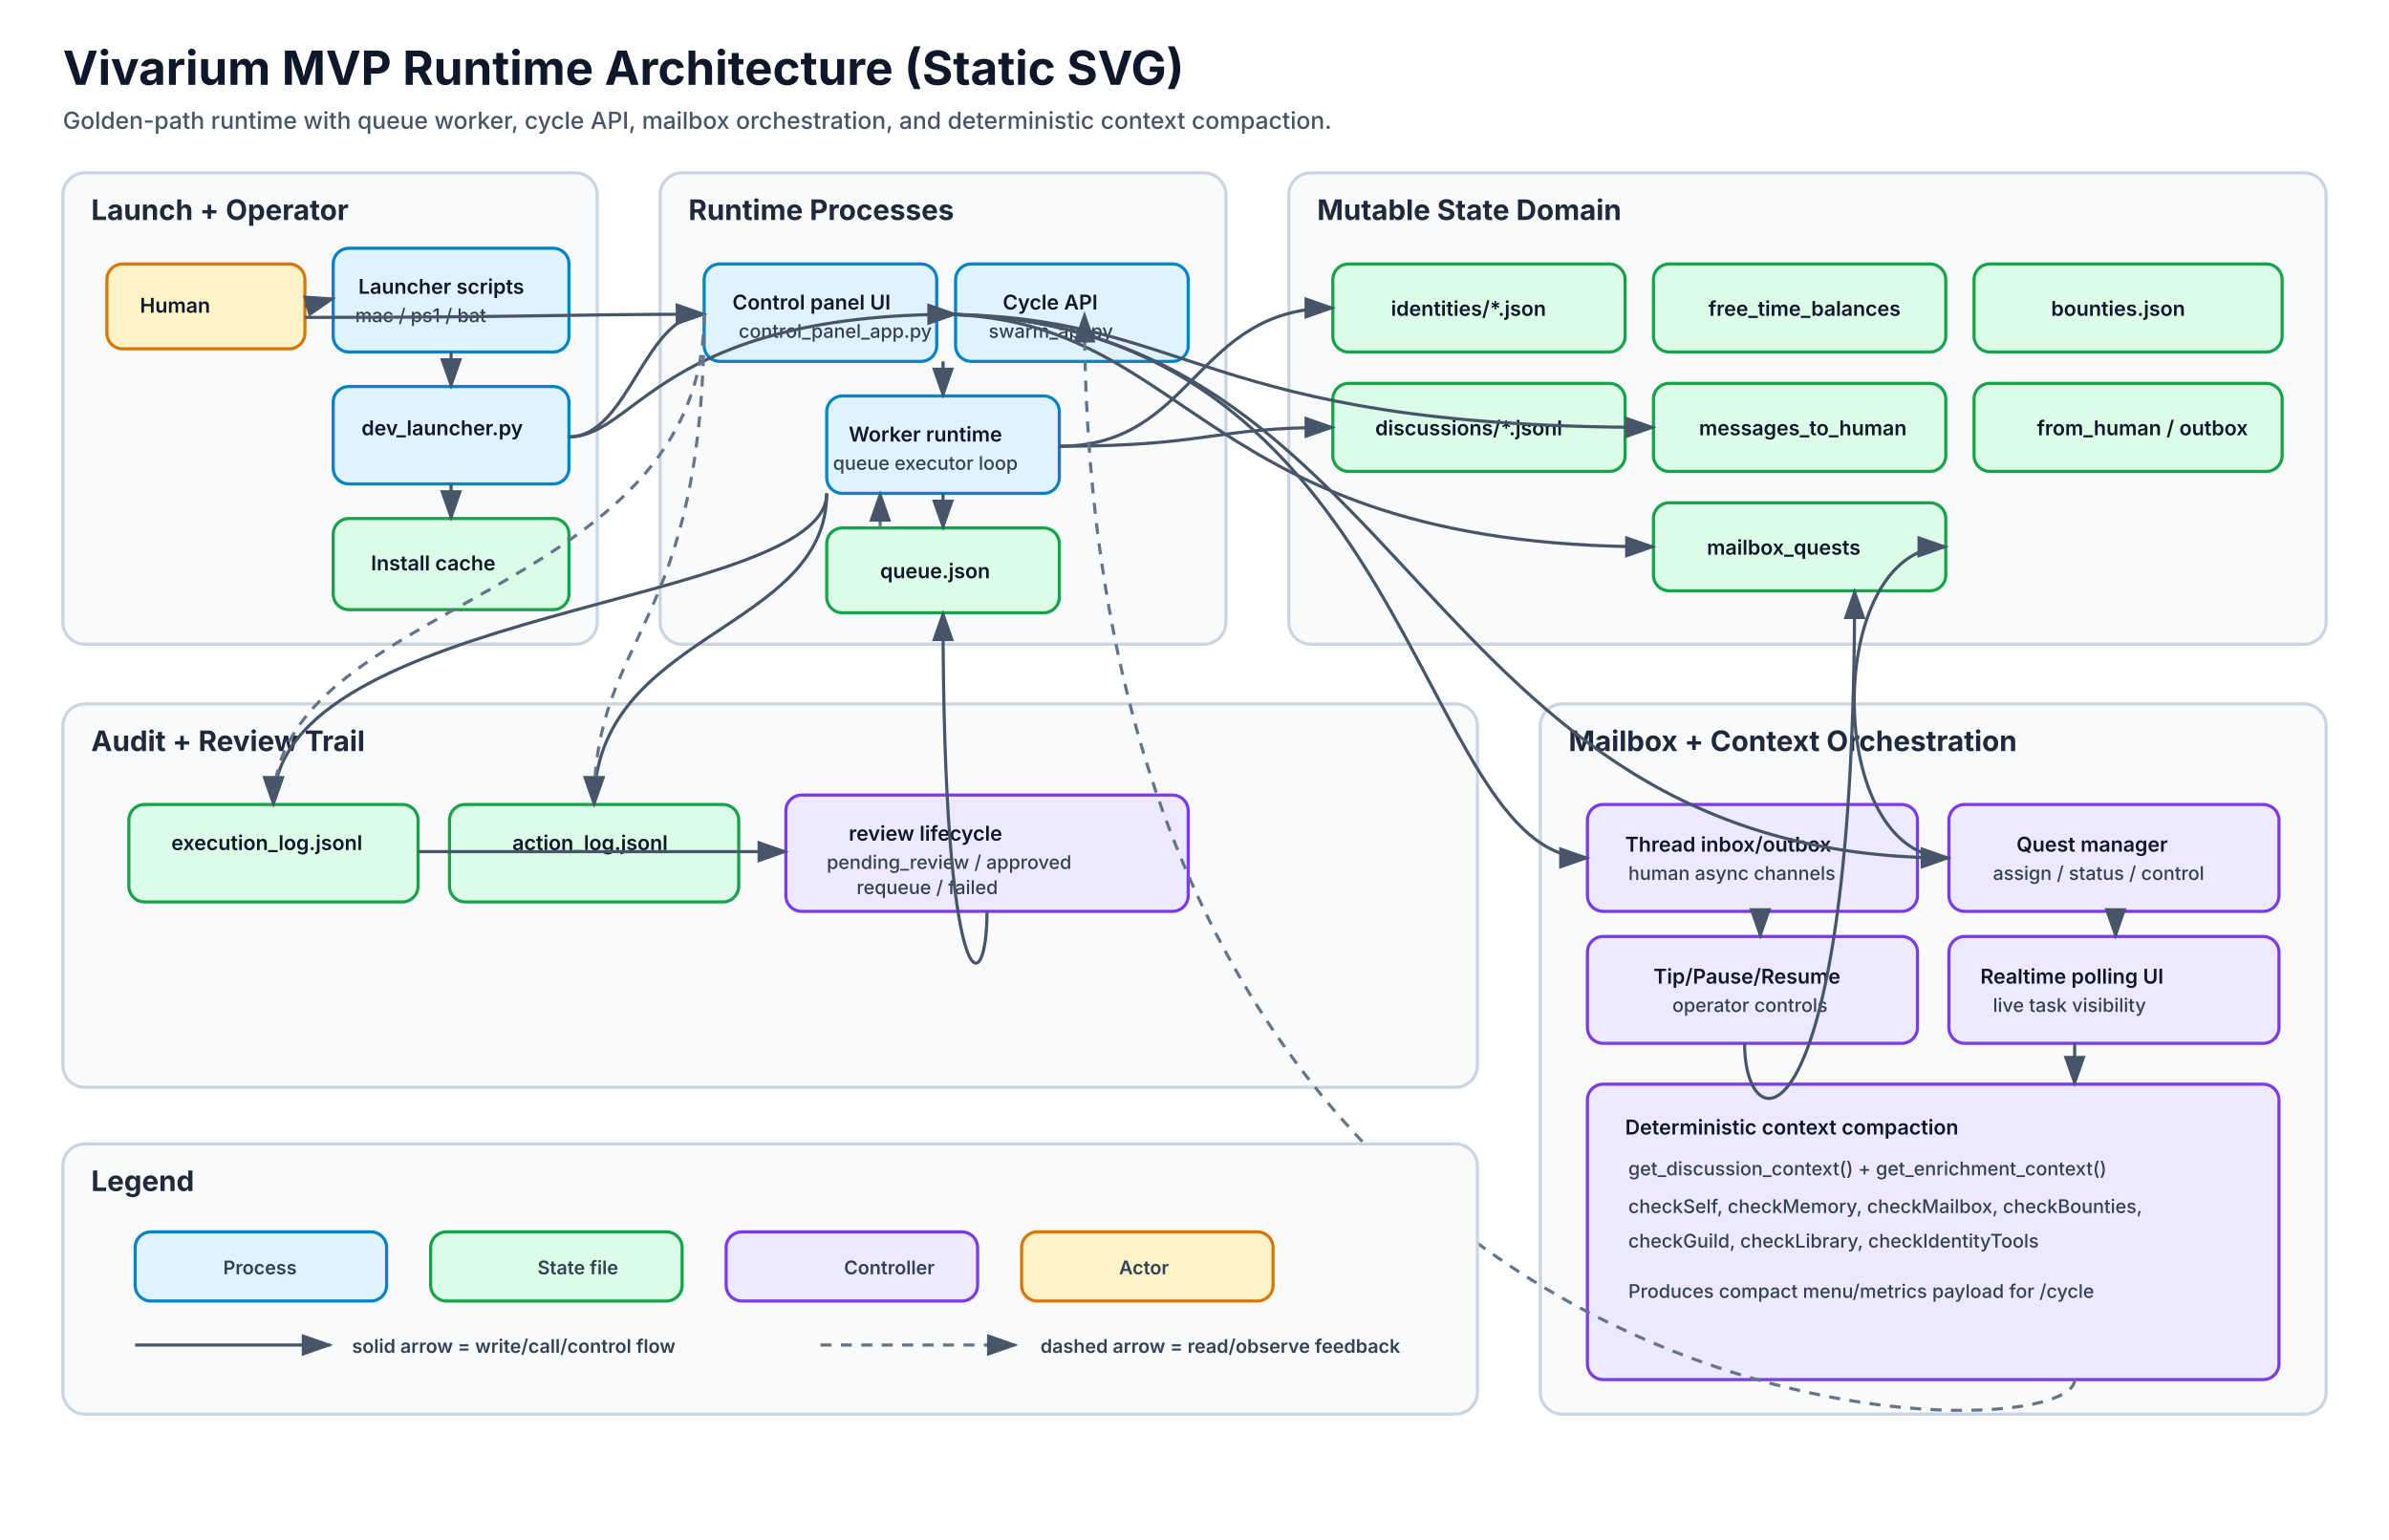
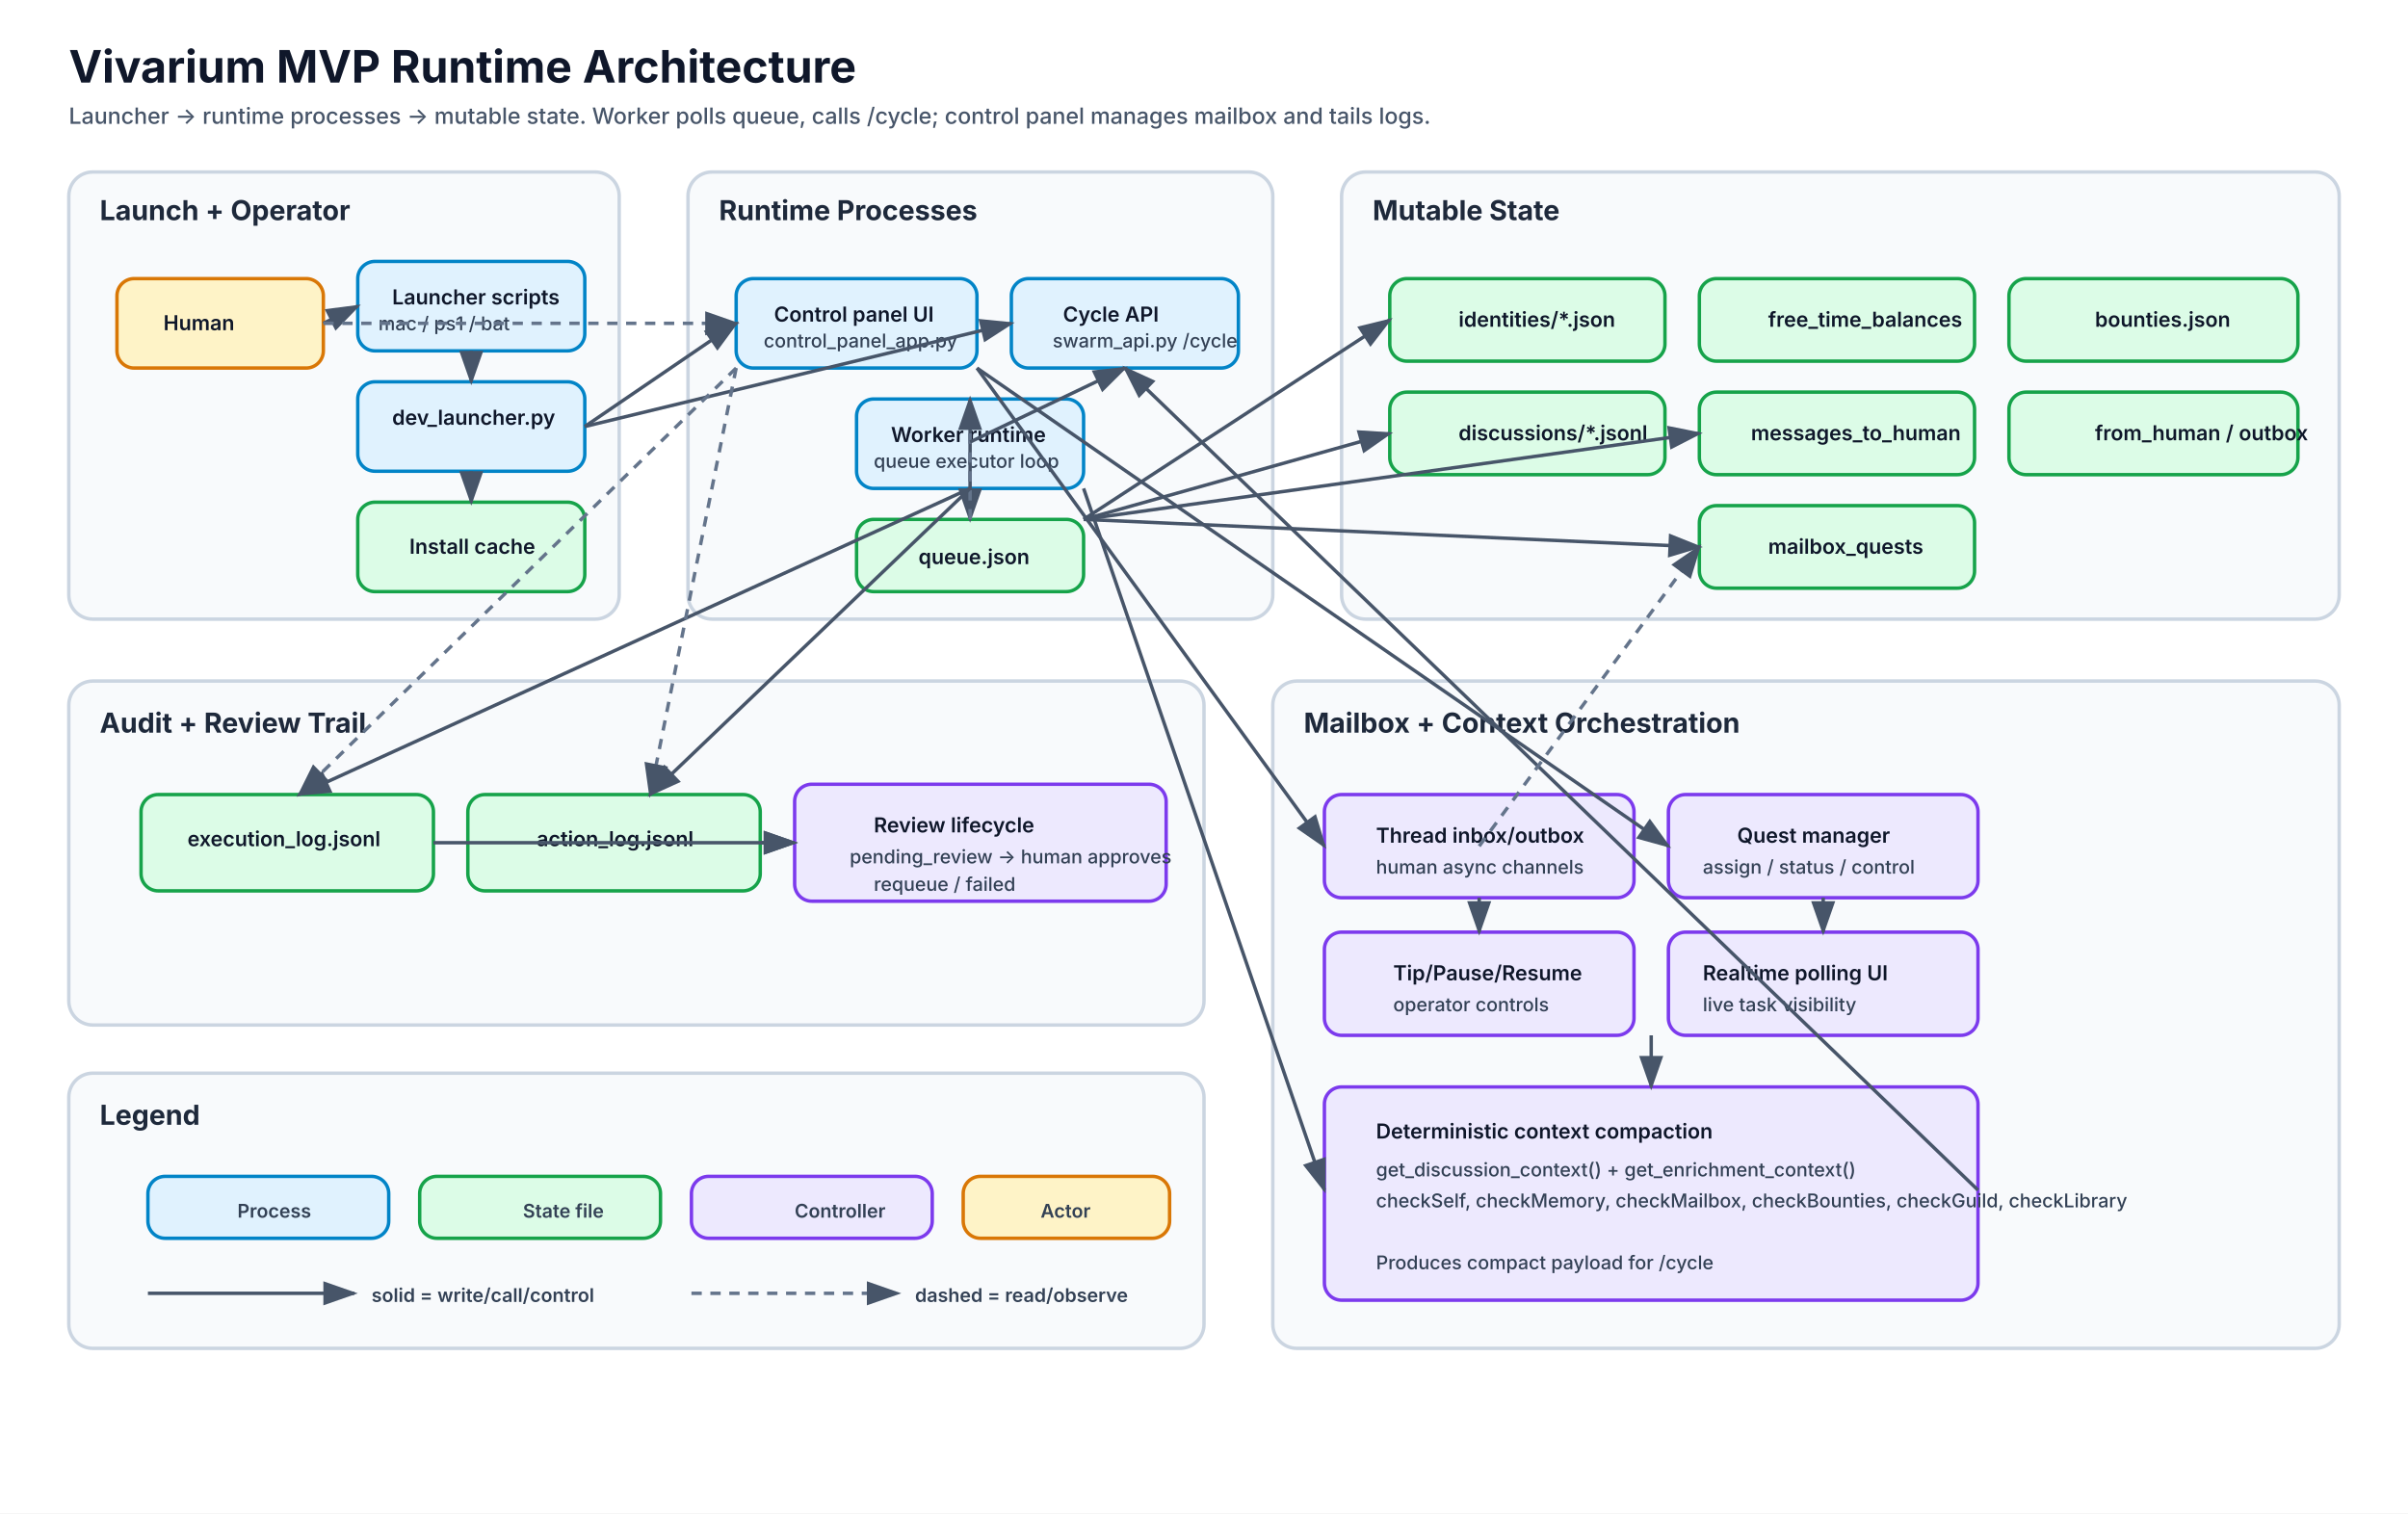
- <svg xmlns="http://www.w3.org/2000/svg" width="1520" height="980" viewBox="0 0 1520 980" role="img" aria-labelledby="title desc">
+ <svg xmlns="http://www.w3.org/2000/svg" width="1400" height="880" viewBox="0 0 1400 880" role="img" aria-labelledby="title desc">
  <defs>
    <marker id="arrow" markerWidth="10" markerHeight="7" refX="9" refY="3.5" orient="auto">
      <polygon points="0 0, 10 3.5, 0 7" fill="#475569" />
    </marker>
    <style>
-       .title { font: 700 30px Inter,Segoe UI,Arial,sans-serif; fill: #0f172a; }
-       .subtitle { font: 500 15px Inter,Segoe UI,Arial,sans-serif; fill: #475569; }
+       .title { font: 700 26px Inter,Segoe UI,Arial,sans-serif; fill: #0f172a; }
+       .subtitle { font: 500 13px Inter,Segoe UI,Arial,sans-serif; fill: #475569; }
      .group { fill: #f8fafc; stroke: #cbd5e1; stroke-width: 2; rx: 14; }
-       .group-label { font: 700 18px Inter,Segoe UI,Arial,sans-serif; fill: #1e293b; }
+       .group-label { font: 700 16px Inter,Segoe UI,Arial,sans-serif; fill: #1e293b; }
      .proc { fill: #e0f2fe; stroke: #0284c7; stroke-width: 2; rx: 10; }
      .data { fill: #dcfce7; stroke: #16a34a; stroke-width: 2; rx: 10; }
      .note { fill: #ede9fe; stroke: #7c3aed; stroke-width: 2; rx: 10; }
      .warn { fill: #fef3c7; stroke: #d97706; stroke-width: 2; rx: 10; }
-       .ntext { font: 600 13px Inter,Segoe UI,Arial,sans-serif; fill: #0f172a; }
-       .small { font: 500 12px Inter,Segoe UI,Arial,sans-serif; fill: #334155; }
+       .ntext { font: 600 12px Inter,Segoe UI,Arial,sans-serif; fill: #0f172a; }
+       .small { font: 500 11px Inter,Segoe UI,Arial,sans-serif; fill: #334155; }
      .edge { stroke: #475569; stroke-width: 2; fill: none; marker-end: url(#arrow); }
-       .edge-dashed { stroke: #64748b; stroke-width: 2; fill: none; stroke-dasharray: 7 6; marker-end: url(#arrow); }
-       .legend { font: 600 12px Inter,Segoe UI,Arial,sans-serif; fill: #334155; }
+       .edge-dashed { stroke: #64748b; stroke-width: 2; fill: none; stroke-dasharray: 6 5; marker-end: url(#arrow); }
+       .legend { font: 600 11px Inter,Segoe UI,Arial,sans-serif; fill: #334155; }
    </style>
  </defs>
-   <rect x="0" y="0" width="1520" height="980" fill="#ffffff" />
-   <text x="40" y="54" class="title">Vivarium MVP Runtime Architecture (Static SVG)</text>
-   <text x="40" y="82" class="subtitle">Golden-path runtime with queue worker, cycle API, mailbox orchestration, and deterministic context compaction.</text>
-   <rect x="40" y="110" width="340" height="300" class="group" />
-   <text x="58" y="140" class="group-label">Launch + Operator</text>
-   <rect x="68" y="168" width="126" height="54" class="warn" />
-   <text x="89" y="199" class="ntext">Human</text>
-   <rect x="212" y="158" width="150" height="66" class="proc" />
-   <text x="228" y="187" class="ntext">Launcher scripts</text>
-   <text x="226" y="205" class="small">mac / ps1 / bat</text>
-   <rect x="212" y="246" width="150" height="62" class="proc" />
-   <text x="230" y="277" class="ntext">dev_launcher.py</text>
-   <rect x="212" y="330" width="150" height="58" class="data" />
-   <text x="236" y="363" class="ntext">Install cache</text>
-   <path d="M194 195 L212 190" class="edge" />
-   <path d="M287 224 L287 246" class="edge" />
-   <path d="M287 308 L287 330" class="edge" />
-   <rect x="420" y="110" width="360" height="300" class="group" />
-   <text x="438" y="140" class="group-label">Runtime Processes</text>
-   <rect x="448" y="168" width="148" height="62" class="proc" />
-   <text x="466" y="197" class="ntext">Control panel UI</text>
-   <text x="470" y="215" class="small">control_panel_app.py</text>
-   <rect x="608" y="168" width="148" height="62" class="proc" />
-   <text x="638" y="197" class="ntext">Cycle API</text>
-   <text x="629" y="215" class="small">swarm_api.py</text>
-   <rect x="526" y="252" width="148" height="62" class="proc" />
-   <text x="540" y="281" class="ntext">Worker runtime</text>
-   <text x="530" y="299" class="small">queue executor loop</text>
-   <rect x="526" y="336" width="148" height="54" class="data" />
-   <text x="560" y="368" class="ntext">queue.json</text>
-   <path d="M362 278 C400 278, 410 200, 448 200" class="edge" />
-   <path d="M362 278 C405 278, 420 200, 608 200" class="edge" />
-   <path d="M194 202 C340 202, 354 200, 448 200" class="edge" />
-   <path d="M600 230 L600 252" class="edge" />
-   <path d="M600 314 L600 336" class="edge" />
-   <path d="M560 336 L560 314" class="edge-dashed" />
-   <rect x="820" y="110" width="660" height="300" class="group" />
-   <text x="838" y="140" class="group-label">Mutable State Domain</text>
-   <rect x="848" y="168" width="186" height="56" class="data" />
-   <text x="885" y="201" class="ntext">identities/*.json</text>
-   <rect x="1052" y="168" width="186" height="56" class="data" />
-   <text x="1087" y="201" class="ntext">free_time_balances</text>
-   <rect x="1256" y="168" width="196" height="56" class="data" />
-   <text x="1305" y="201" class="ntext">bounties.json</text>
-   <rect x="848" y="244" width="186" height="56" class="data" />
-   <text x="875" y="277" class="ntext">discussions/*.jsonl</text>
-   <rect x="1052" y="244" width="186" height="56" class="data" />
-   <text x="1081" y="277" class="ntext">messages_to_human</text>
-   <rect x="1256" y="244" width="196" height="56" class="data" />
-   <text x="1296" y="277" class="ntext">from_human / outbox</text>
-   <rect x="1052" y="320" width="186" height="56" class="data" />
-   <text x="1086" y="353" class="ntext">mailbox_quests</text>
-   <path d="M674 284 C760 284, 760 196, 848 196" class="edge" />
-   <path d="M674 284 C770 284, 770 272, 848 272" class="edge" />
-   <path d="M596 200 C760 200, 760 272, 1052 272" class="edge" />
-   <path d="M596 200 C760 200, 760 348, 1052 348" class="edge" />
-   <rect x="40" y="448" width="900" height="244" class="group" />
-   <text x="58" y="478" class="group-label">Audit + Review Trail</text>
-   <rect x="82" y="512" width="184" height="62" class="data" />
-   <text x="109" y="541" class="ntext">execution_log.jsonl</text>
-   <rect x="286" y="512" width="184" height="62" class="data" />
-   <text x="326" y="541" class="ntext">action_log.jsonl</text>
-   <rect x="500" y="506" width="256" height="74" class="note" />
-   <text x="540" y="535" class="ntext">review lifecycle</text>
-   <text x="526" y="553" class="small">pending_review / approved</text>
-   <text x="545" y="569" class="small">requeue / failed</text>
-   <path d="M526 314 C526 386, 174 386, 174 512" class="edge" />
-   <path d="M526 314 C526 402, 378 402, 378 512" class="edge" />
-   <path d="M266 542 L500 542" class="edge" />
-   <path d="M628 580 C628 640, 600 640, 600 390" class="edge" />
-   <path d="M448 200 C448 402, 378 402, 378 512" class="edge-dashed" />
-   <path d="M448 200 C448 382, 174 382, 174 512" class="edge-dashed" />
-   <rect x="980" y="448" width="500" height="452" class="group" />
-   <text x="998" y="478" class="group-label">Mailbox + Context Orchestration</text>
-   <rect x="1010" y="512" width="210" height="68" class="note" />
-   <text x="1034" y="542" class="ntext">Thread inbox/outbox</text>
-   <text x="1036" y="560" class="small">human async channels</text>
-   <rect x="1240" y="512" width="210" height="68" class="note" />
-   <text x="1283" y="542" class="ntext">Quest manager</text>
-   <text x="1268" y="560" class="small">assign / status / control</text>
-   <rect x="1010" y="596" width="210" height="68" class="note" />
-   <text x="1052" y="626" class="ntext">Tip/Pause/Resume</text>
-   <text x="1064" y="644" class="small">operator controls</text>
-   <rect x="1240" y="596" width="210" height="68" class="note" />
-   <text x="1260" y="626" class="ntext">Realtime polling UI</text>
-   <text x="1268" y="644" class="small">live task visibility</text>
-   <rect x="1010" y="690" width="440" height="188" class="note" />
-   <text x="1034" y="722" class="ntext">Deterministic context compaction</text>
-   <text x="1036" y="748" class="small">get_discussion_context() + get_enrichment_context()</text>
-   <text x="1036" y="772" class="small">checkSelf, checkMemory, checkMailbox, checkBounties,</text>
-   <text x="1036" y="794" class="small">checkGuild, checkLibrary, checkIdentityTools</text>
-   <text x="1036" y="826" class="small">Produces compact menu/metrics payload for /cycle</text>
-   <path d="M596 200 C900 200, 900 546, 1010 546" class="edge" />
-   <path d="M596 200 C900 200, 900 546, 1240 546" class="edge" />
-   <path d="M1120 580 L1120 596" class="edge" />
-   <path d="M1346 580 L1346 596" class="edge" />
-   <path d="M1320 664 L1320 690" class="edge" />
-   <path d="M1240 546 C1160 546, 1160 348, 1238 348" class="edge" />
-   <path d="M1110 664 C1110 732, 1180 732, 1180 376" class="edge" />
-   <path d="M1320 878 C1320 930, 690 930, 690 200" class="edge-dashed" />
-   <rect x="40" y="728" width="900" height="172" class="group" />
-   <text x="58" y="758" class="group-label">Legend</text>
-   <rect x="86" y="784" width="160" height="44" class="proc" />
-   <text x="142" y="811" class="legend">Process</text>
-   <rect x="274" y="784" width="160" height="44" class="data" />
-   <text x="342" y="811" class="legend">State file</text>
-   <rect x="462" y="784" width="160" height="44" class="note" />
-   <text x="537" y="811" class="legend">Controller</text>
-   <rect x="650" y="784" width="160" height="44" class="warn" />
-   <text x="712" y="811" class="legend">Actor</text>
-   <line x1="86" y1="856" x2="210" y2="856" class="edge" />
-   <text x="224" y="861" class="legend">solid arrow = write/call/control flow</text>
-   <line x1="522" y1="856" x2="646" y2="856" class="edge-dashed" />
-   <text x="662" y="861" class="legend">dashed arrow = read/observe feedback</text>
+   <rect x="0" y="0" width="1400" height="880" fill="#ffffff" />
+   <text x="40" y="48" class="title">Vivarium MVP Runtime Architecture</text>
+   <text x="40" y="72" class="subtitle">Launcher → runtime processes → mutable state. Worker polls queue, calls /cycle; control panel manages mailbox and tails logs.</text>
+   <rect x="40" y="100" width="320" height="260" class="group" />
+   <text x="58" y="128" class="group-label">Launch + Operator</text>
+   <rect x="68" y="162" width="120" height="52" class="warn" />
+   <text x="95" y="192" class="ntext">Human</text>
+   <rect x="208" y="152" width="132" height="52" class="proc" />
+   <text x="228" y="177" class="ntext">Launcher scripts</text>
+   <text x="220" y="192" class="small">mac / ps1 / bat</text>
+   <rect x="208" y="222" width="132" height="52" class="proc" />
+   <text x="228" y="247" class="ntext">dev_launcher.py</text>
+   <rect x="208" y="292" width="132" height="52" class="data" />
+   <text x="238" y="322" class="ntext">Install cache</text>
+   <path d="M188 188 L208 178" class="edge" />
+   <path d="M274 204 L274 222" class="edge" />
+   <path d="M274 274 L274 292" class="edge" />
+   <rect x="400" y="100" width="340" height="260" class="group" />
+   <text x="418" y="128" class="group-label">Runtime Processes</text>
+   <rect x="428" y="162" width="140" height="52" class="proc" />
+   <text x="450" y="187" class="ntext">Control panel UI</text>
+   <text x="444" y="202" class="small">control_panel_app.py</text>
+   <rect x="588" y="162" width="132" height="52" class="proc" />
+   <text x="618" y="187" class="ntext">Cycle API</text>
+   <text x="612" y="202" class="small">swarm_api.py /cycle</text>
+   <rect x="498" y="232" width="132" height="52" class="proc" />
+   <text x="518" y="257" class="ntext">Worker runtime</text>
+   <text x="508" y="272" class="small">queue executor loop</text>
+   <rect x="498" y="302" width="132" height="42" class="data" />
+   <text x="534" y="328" class="ntext">queue.json</text>
+   <path d="M340 248 L428 188" class="edge" />
+   <path d="M340 248 L588 188" class="edge" />
+   <path d="M188 188 L428 188" class="edge-dashed" />
+   <path d="M564 232 L564 302" class="edge" />
+   <path d="M564 302 L564 232" class="edge-dashed" />
+   <path d="M564 257 L654 214" class="edge" />
+   <rect x="780" y="100" width="580" height="260" class="group" />
+   <text x="798" y="128" class="group-label">Mutable State</text>
+   <rect x="808" y="162" width="160" height="48" class="data" />
+   <text x="848" y="190" class="ntext">identities/*.json</text>
+   <rect x="988" y="162" width="160" height="48" class="data" />
+   <text x="1028" y="190" class="ntext">free_time_balances</text>
+   <rect x="1168" y="162" width="168" height="48" class="data" />
+   <text x="1218" y="190" class="ntext">bounties.json</text>
+   <rect x="808" y="228" width="160" height="48" class="data" />
+   <text x="848" y="256" class="ntext">discussions/*.jsonl</text>
+   <rect x="988" y="228" width="160" height="48" class="data" />
+   <text x="1018" y="256" class="ntext">messages_to_human</text>
+   <rect x="1168" y="228" width="168" height="48" class="data" />
+   <text x="1218" y="256" class="ntext">from_human / outbox</text>
+   <rect x="988" y="294" width="160" height="48" class="data" />
+   <text x="1028" y="322" class="ntext">mailbox_quests</text>
+   <path d="M630 302 L808 186" class="edge" />
+   <path d="M630 302 L808 252" class="edge" />
+   <path d="M630 302 L988 252" class="edge" />
+   <path d="M630 302 L988 318" class="edge" />
+   <rect x="40" y="396" width="660" height="200" class="group" />
+   <text x="58" y="426" class="group-label">Audit + Review Trail</text>
+   <rect x="82" y="462" width="170" height="56" class="data" />
+   <text x="109" y="492" class="ntext">execution_log.jsonl</text>
+   <rect x="272" y="462" width="170" height="56" class="data" />
+   <text x="312" y="492" class="ntext">action_log.jsonl</text>
+   <rect x="462" y="456" width="216" height="68" class="note" />
+   <text x="508" y="484" class="ntext">Review lifecycle</text>
+   <text x="494" y="502" class="small">pending_review → human approves</text>
+   <text x="508" y="518" class="small">requeue / failed</text>
+   <path d="M564 284 L174 462" class="edge" />
+   <path d="M564 284 L378 462" class="edge" />
+   <path d="M252 490 L462 490" class="edge" />
+   <path d="M442 490 L462 490" class="edge" />
+   <path d="M428 214 L174 462" class="edge-dashed" />
+   <path d="M428 214 L378 462" class="edge-dashed" />
+   <rect x="740" y="396" width="620" height="388" class="group" />
+   <text x="758" y="426" class="group-label">Mailbox + Context Orchestration</text>
+   <rect x="770" y="462" width="180" height="60" class="note" />
+   <text x="800" y="490" class="ntext">Thread inbox/outbox</text>
+   <text x="800" y="508" class="small">human async channels</text>
+   <rect x="970" y="462" width="180" height="60" class="note" />
+   <text x="1010" y="490" class="ntext">Quest manager</text>
+   <text x="990" y="508" class="small">assign / status / control</text>
+   <rect x="770" y="542" width="180" height="60" class="note" />
+   <text x="810" y="570" class="ntext">Tip/Pause/Resume</text>
+   <text x="810" y="588" class="small">operator controls</text>
+   <rect x="970" y="542" width="180" height="60" class="note" />
+   <text x="990" y="570" class="ntext">Realtime polling UI</text>
+   <text x="990" y="588" class="small">live task visibility</text>
+   <rect x="770" y="632" width="380" height="124" class="note" />
+   <text x="800" y="662" class="ntext">Deterministic context compaction</text>
+   <text x="800" y="684" class="small">get_discussion_context() + get_enrichment_context()</text>
+   <text x="800" y="702" class="small">checkSelf, checkMemory, checkMailbox, checkBounties, checkGuild, checkLibrary</text>
+   <text x="800" y="738" class="small">Produces compact payload for /cycle</text>
+   <path d="M568 214 L770 492" class="edge" />
+   <path d="M568 214 L970 492" class="edge" />
+   <path d="M860 522 L860 542" class="edge" />
+   <path d="M1060 522 L1060 542" class="edge" />
+   <path d="M960 602 L960 632" class="edge" />
+   <path d="M630 284 L770 692" class="edge" />
+   <path d="M1150 692 L654 214" class="edge" />
+   <path d="M860 492 L988 318" class="edge-dashed" />
+   <rect x="40" y="624" width="660" height="160" class="group" />
+   <text x="58" y="654" class="group-label">Legend</text>
+   <rect x="86" y="684" width="140" height="36" class="proc" />
+   <text x="138" y="708" class="legend">Process</text>
+   <rect x="244" y="684" width="140" height="36" class="data" />
+   <text x="304" y="708" class="legend">State file</text>
+   <rect x="402" y="684" width="140" height="36" class="note" />
+   <text x="462" y="708" class="legend">Controller</text>
+   <rect x="560" y="684" width="120" height="36" class="warn" />
+   <text x="605" y="708" class="legend">Actor</text>
+   <line x1="86" y1="752" x2="206" y2="752" class="edge" />
+   <text x="216" y="757" class="legend">solid = write/call/control</text>
+   <line x1="402" y1="752" x2="522" y2="752" class="edge-dashed" />
+   <text x="532" y="757" class="legend">dashed = read/observe</text>
</svg>
